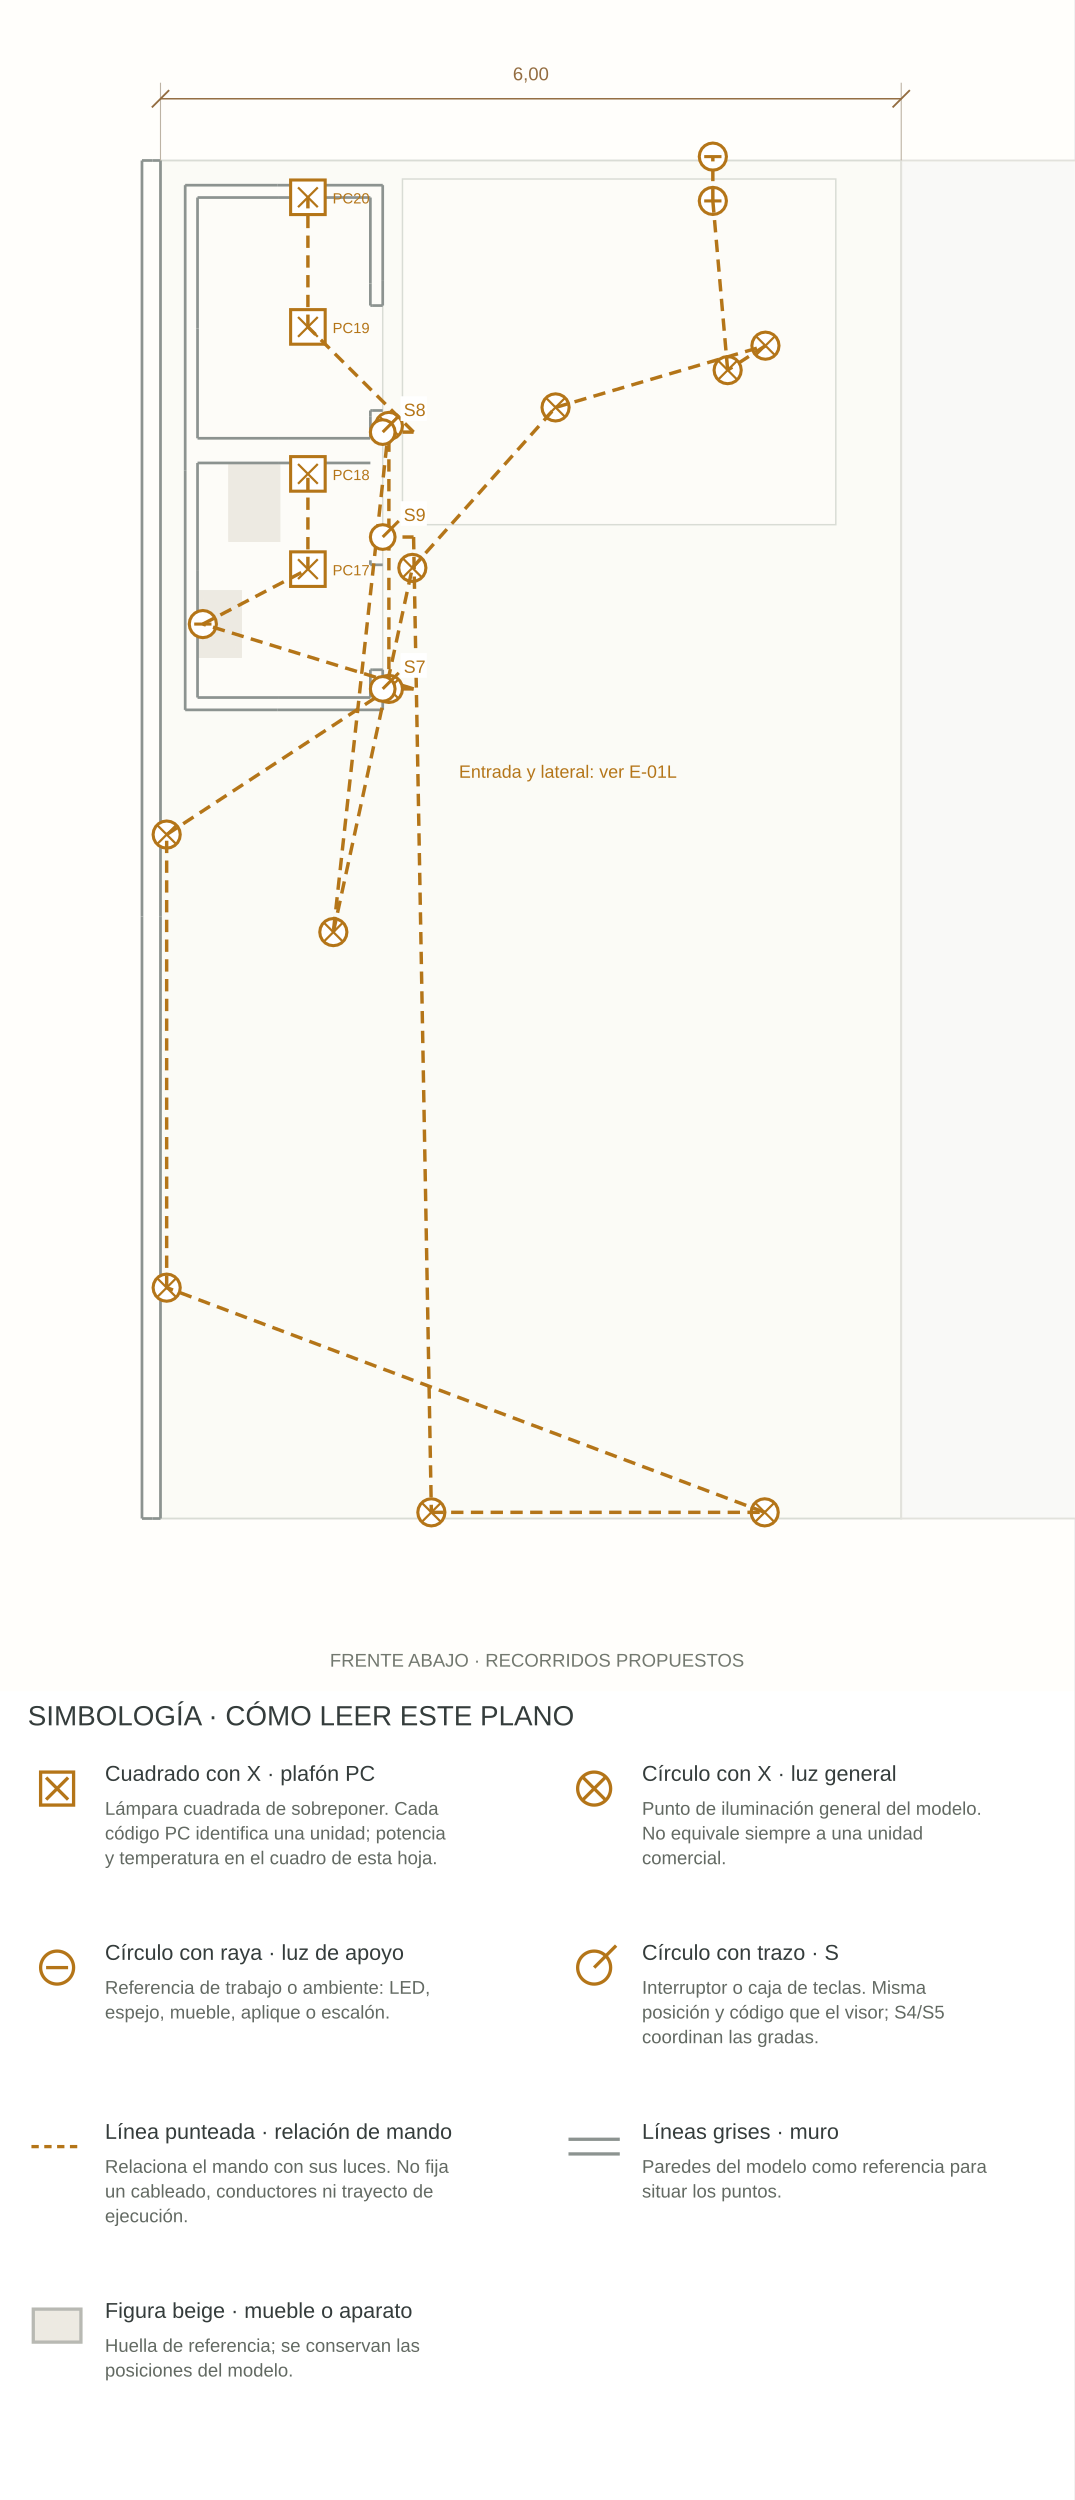
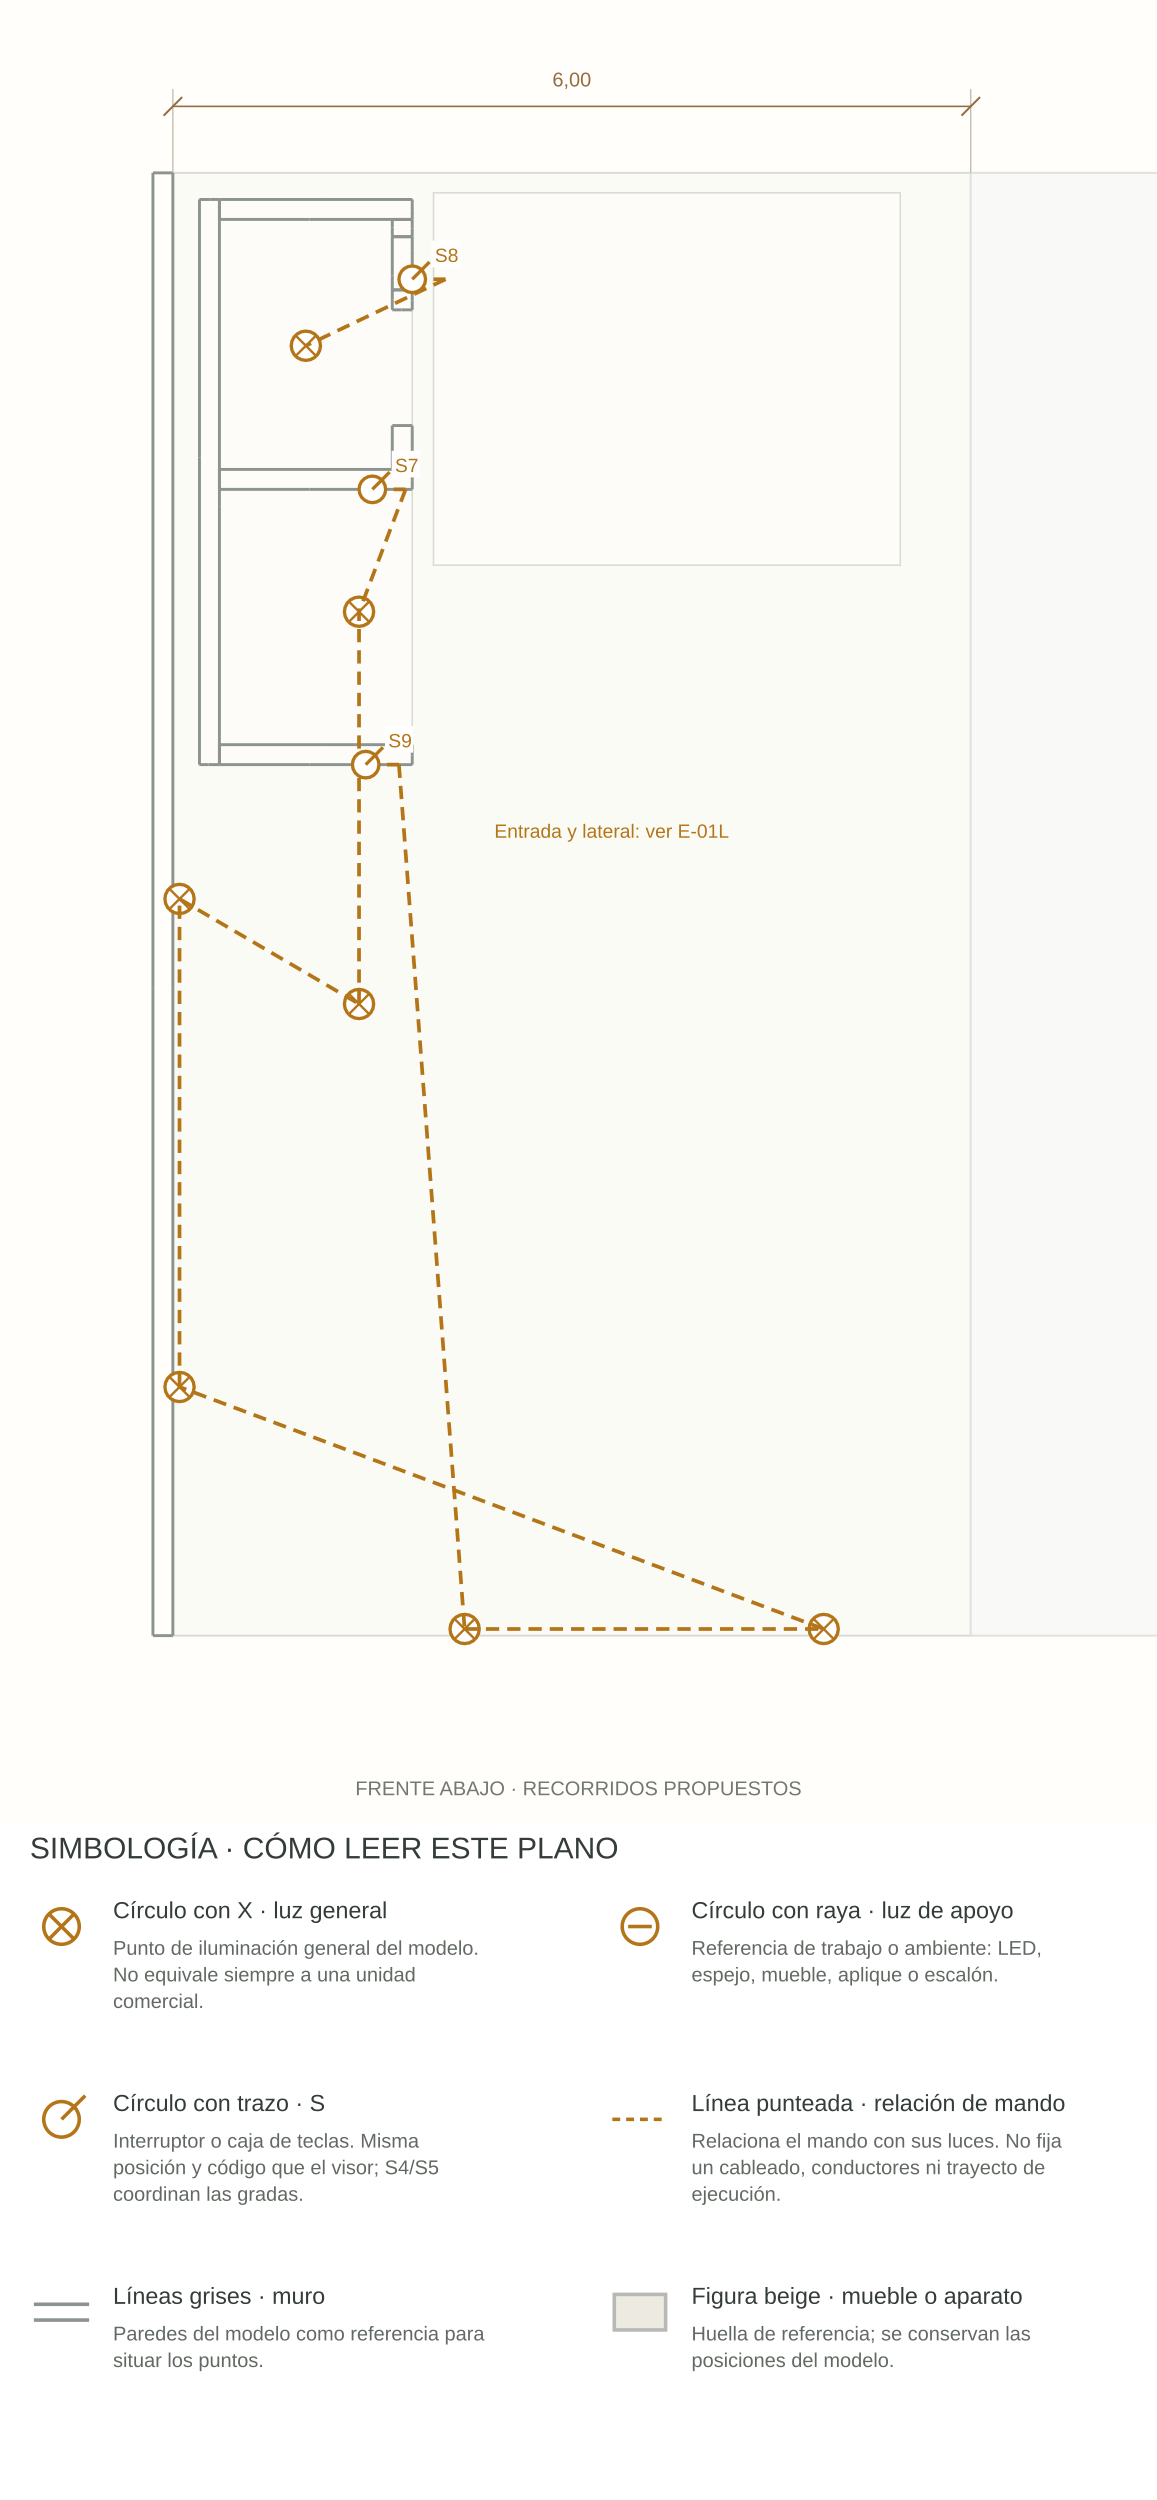
- <svg xmlns="http://www.w3.org/2000/svg" viewBox="0 0 696 1620" role="img" aria-label="Iluminación y mandos · Patio">
+ <svg xmlns="http://www.w3.org/2000/svg" viewBox="0 0 696 1504" role="img" aria-label="Iluminación y mandos · Patio">
  <rect width="100%" height="100%" fill="#fffefb" />
  <polygon points="104.0,984.0 584.0,984.0 584.0,104.0 104.0,104.0" fill="#fbfbf6" stroke="#d9dcd5" stroke-width="1.2" />
  <polygon points="584.0,984.0 824.0,984.0 824.0,104.0 584.0,104.0" fill="#f9f9f7" stroke="#e2e2dc" stroke-width="1.2" />
  <polygon points="120.0,460.0 248.0,460.0 248.0,120.0 120.0,120.0" fill="#fdfcf8" stroke="#d9dcd5" stroke-width="0.96" />
  <polygon points="260.8,340.0 541.6,340.0 541.6,116.0 260.8,116.0" fill="#fdfcf8" stroke="#d9dcd5" stroke-width="0.96" />
-   <polygon points="153.6,305.6 176.0,305.6 153.6,324.8" fill="#edeae2" stroke="none" stroke-width="0.64" data-plan-furniture="true" />
-   <polygon points="153.6,324.8 176.0,305.6 176.0,324.8" fill="#edeae2" stroke="none" stroke-width="0.64" data-plan-furniture="true" />
-   <polygon points="176.0,305.6 153.6,305.6 153.6,324.8" fill="#edeae2" stroke="none" stroke-width="0.64" data-plan-furniture="true" />
-   <polygon points="176.0,305.6 153.6,324.8 176.0,324.8" fill="#edeae2" stroke="none" stroke-width="0.64" data-plan-furniture="true" />
-   <polygon points="176.0,345.6 153.6,345.6 148.0,351.2" fill="#edeae2" stroke="none" stroke-width="0.64" data-plan-furniture="true" />
-   <polygon points="181.6,351.2 176.0,345.6 148.0,351.2" fill="#edeae2" stroke="none" stroke-width="0.64" data-plan-furniture="true" />
-   <polygon points="153.6,317.6 148.0,351.2 153.6,345.6" fill="#edeae2" stroke="none" stroke-width="0.64" data-plan-furniture="true" />
-   <polygon points="148.0,300.8 148.0,351.2 153.6,317.6" fill="#edeae2" stroke="none" stroke-width="0.64" data-plan-furniture="true" />
-   <polygon points="176.0,317.6 176.0,345.6 181.6,351.2" fill="#edeae2" stroke="none" stroke-width="0.64" data-plan-furniture="true" />
-   <polygon points="176.0,317.6 148.0,300.8 153.6,317.6" fill="#edeae2" stroke="none" stroke-width="0.64" data-plan-furniture="true" />
-   <polygon points="181.6,300.8 176.0,317.6 181.6,351.2" fill="#edeae2" stroke="none" stroke-width="0.64" data-plan-furniture="true" />
-   <polygon points="181.6,300.8 148.0,300.8 176.0,317.6" fill="#edeae2" stroke="none" stroke-width="0.64" data-plan-furniture="true" />
-   <polygon points="148.0,300.8 181.6,300.8 148.0,351.2" fill="#edeae2" stroke="none" stroke-width="0.64" data-plan-furniture="true" />
-   <polygon points="148.0,351.2 181.6,300.8 181.6,351.2" fill="#edeae2" stroke="none" stroke-width="0.64" data-plan-furniture="true" />
-   <polygon points="153.6,317.6 153.6,345.6 176.0,345.6" fill="#edeae2" stroke="none" stroke-width="0.64" data-plan-furniture="true" />
-   <polygon points="176.0,317.6 153.6,317.6 176.0,345.6" fill="#edeae2" stroke="none" stroke-width="0.64" data-plan-furniture="true" />
-   <polygon points="149.6,302.4 180.0,312.0 149.6,312.0" fill="#edeae2" stroke="none" stroke-width="0.64" data-plan-furniture="true" />
-   <polygon points="149.6,302.4 180.0,302.4 180.0,312.0" fill="#edeae2" stroke="none" stroke-width="0.64" data-plan-furniture="true" />
-   <polygon points="180.0,312.0 149.6,302.4 149.6,312.0" fill="#edeae2" stroke="none" stroke-width="0.64" data-plan-furniture="true" />
-   <polygon points="180.0,302.4 149.6,302.4 180.0,312.0" fill="#edeae2" stroke="none" stroke-width="0.64" data-plan-furniture="true" />
-   <polygon points="152.8,422.4 132.0,422.4 128.0,426.4" fill="#edeae2" stroke="none" stroke-width="0.64" data-plan-furniture="true" />
-   <polygon points="156.8,426.4 152.8,422.4 128.0,426.4" fill="#edeae2" stroke="none" stroke-width="0.64" data-plan-furniture="true" />
-   <polygon points="132.0,386.4 128.0,426.4 132.0,422.4" fill="#edeae2" stroke="none" stroke-width="0.64" data-plan-furniture="true" />
-   <polygon points="128.0,382.4 128.0,426.4 132.0,386.4" fill="#edeae2" stroke="none" stroke-width="0.64" data-plan-furniture="true" />
-   <polygon points="152.8,386.4 152.8,422.4 156.8,426.4" fill="#edeae2" stroke="none" stroke-width="0.64" data-plan-furniture="true" />
-   <polygon points="152.8,386.4 128.0,382.4 132.0,386.4" fill="#edeae2" stroke="none" stroke-width="0.64" data-plan-furniture="true" />
-   <polygon points="156.8,382.4 152.8,386.4 156.8,426.4" fill="#edeae2" stroke="none" stroke-width="0.64" data-plan-furniture="true" />
-   <polygon points="156.8,382.4 128.0,382.4 152.8,386.4" fill="#edeae2" stroke="none" stroke-width="0.64" data-plan-furniture="true" />
-   <polygon points="128.0,426.4 128.0,382.4 156.8,426.4" fill="#edeae2" stroke="none" stroke-width="0.64" data-plan-furniture="true" />
-   <polygon points="128.0,382.4 156.8,382.4 156.8,426.4" fill="#edeae2" stroke="none" stroke-width="0.64" data-plan-furniture="true" />
-   <polygon points="152.8,386.4 132.0,386.4 132.0,422.4" fill="#edeae2" stroke="none" stroke-width="0.64" data-plan-furniture="true" />
-   <polygon points="152.8,386.4 132.0,422.4 152.8,422.4" fill="#edeae2" stroke="none" stroke-width="0.64" data-plan-furniture="true" />
-   <polyline points="248.0,198.0 248.0,182.02" fill="none" stroke="#8c9390" stroke-width="1.76" />
-   <polyline points="248.0,182.02 248.0,120.0" fill="none" stroke="#8c9390" stroke-width="1.76" />
-   <polyline points="248.0,439.327 248.0,434.0" fill="none" stroke="#8c9390" stroke-width="1.76" />
-   <polyline points="248.0,460.0 248.0,439.327" fill="none" stroke="#8c9390" stroke-width="1.76" />
-   <polyline points="179.697,460.0 120.0,460.0" fill="none" stroke="#8c9390" stroke-width="1.76" />
-   <polyline points="248.0,460.0 179.697,460.0" fill="none" stroke="#8c9390" stroke-width="1.76" />
-   <polyline points="248.0,120.0 179.697,120.0" fill="none" stroke="#8c9390" stroke-width="1.76" />
-   <polyline points="179.697,120.0 120.0,120.0" fill="none" stroke="#8c9390" stroke-width="1.76" />
-   <polyline points="120.0,460.0 120.0,304.979" fill="none" stroke="#8c9390" stroke-width="1.76" />
-   <polyline points="120.0,304.979 120.0,120.0" fill="none" stroke="#8c9390" stroke-width="1.76" />
-   <polyline points="240.0,284.0 180.16,284.0" fill="none" stroke="#8c9390" stroke-width="1.76" />
-   <polyline points="180.16,284.0 128.0,284.0" fill="none" stroke="#8c9390" stroke-width="1.76" />
-   <polyline points="240.0,183.659 240.0,128.0" fill="none" stroke="#8c9390" stroke-width="1.76" />
-   <polyline points="240.0,198.0 240.0,183.659" fill="none" stroke="#8c9390" stroke-width="1.76" />
-   <polyline points="240.0,269.688 240.0,266.0" fill="none" stroke="#8c9390" stroke-width="1.76" />
-   <polyline points="240.0,284.0 240.0,269.688" fill="none" stroke="#8c9390" stroke-width="1.76" />
-   <polyline points="180.16,128.0 128.0,128.0" fill="none" stroke="#8c9390" stroke-width="1.76" />
-   <polyline points="240.0,128.0 180.16,128.0" fill="none" stroke="#8c9390" stroke-width="1.76" />
-   <polyline points="128.0,212.773 128.0,128.0" fill="none" stroke="#8c9390" stroke-width="1.76" />
-   <polyline points="128.0,284.0 128.0,212.773" fill="none" stroke="#8c9390" stroke-width="1.76" />
-   <polyline points="240.0,452.0 180.16,452.0" fill="none" stroke="#8c9390" stroke-width="1.76" />
-   <polyline points="180.16,452.0 128.0,452.0" fill="none" stroke="#8c9390" stroke-width="1.76" />
-   <polyline points="240.0,437.688 240.0,434.0" fill="none" stroke="#8c9390" stroke-width="1.76" />
-   <polyline points="240.0,452.0 240.0,437.688" fill="none" stroke="#8c9390" stroke-width="1.76" />
-   <polyline points="240.0,366.0 240.0,363.076" fill="none" stroke="#8c9390" stroke-width="1.76" />
-   <polyline points="128.0,452.0 128.0,369.401" fill="none" stroke="#8c9390" stroke-width="1.76" />
-   <polyline points="128.0,369.401 128.0,300.0" fill="none" stroke="#8c9390" stroke-width="1.76" />
-   <polyline points="180.16,300.0 128.0,300.0" fill="none" stroke="#8c9390" stroke-width="1.76" />
-   <polyline points="240.0,300.0 180.16,300.0" fill="none" stroke="#8c9390" stroke-width="1.76" />
-   <polyline points="241.639,198.0 240.0,198.0" fill="none" stroke="#8c9390" stroke-width="1.76" />
-   <polyline points="248.0,198.0 241.639,198.0" fill="none" stroke="#8c9390" stroke-width="1.76" />
-   <polyline points="241.639,266.0 240.0,266.0" fill="none" stroke="#8c9390" stroke-width="1.76" />
-   <polyline points="248.0,266.0 241.639,266.0" fill="none" stroke="#8c9390" stroke-width="1.76" />
-   <polyline points="241.639,434.0 240.0,434.0" fill="none" stroke="#8c9390" stroke-width="1.76" />
-   <polyline points="248.0,434.0 241.639,434.0" fill="none" stroke="#8c9390" stroke-width="1.76" />
-   <polyline points="241.639,366.0 240.0,366.0" fill="none" stroke="#8c9390" stroke-width="1.76" />
-   <polyline points="248.0,366.0 241.639,366.0" fill="none" stroke="#8c9390" stroke-width="1.76" />
+   <polyline points="132.0,460.0 125.489,460.0" fill="none" stroke="#8c9390" stroke-width="1.76" />
+   <polyline points="125.489,460.0 120.0,460.0" fill="none" stroke="#8c9390" stroke-width="1.76" />
+   <polyline points="132.0,120.0 132.0,304.491" fill="none" stroke="#8c9390" stroke-width="1.76" />
+   <polyline points="132.0,304.491 132.0,460.0" fill="none" stroke="#8c9390" stroke-width="1.76" />
+   <polyline points="120.0,120.0 126.523,120.0" fill="none" stroke="#8c9390" stroke-width="1.76" />
+   <polyline points="126.523,120.0 132.0,120.0" fill="none" stroke="#8c9390" stroke-width="1.76" />
+   <polyline points="120.0,460.0 120.0,275.187" fill="none" stroke="#8c9390" stroke-width="1.76" />
+   <polyline points="120.0,275.187 120.0,120.0" fill="none" stroke="#8c9390" stroke-width="1.76" />
+   <polyline points="248.0,460.0 186.144,460.0" fill="none" stroke="#8c9390" stroke-width="1.76" />
+   <polyline points="186.144,460.0 132.0,460.0" fill="none" stroke="#8c9390" stroke-width="1.76" />
+   <polyline points="248.0,448.0 248.0,454.399" fill="none" stroke="#8c9390" stroke-width="1.76" />
+   <polyline points="248.0,454.399 248.0,460.0" fill="none" stroke="#8c9390" stroke-width="1.76" />
+   <polyline points="132.0,448.0 194.944,448.0" fill="none" stroke="#8c9390" stroke-width="1.76" />
+   <polyline points="194.944,448.0 248.0,448.0" fill="none" stroke="#8c9390" stroke-width="1.76" />
+   <polyline points="132.0,460.0 132.0,453.489" fill="none" stroke="#8c9390" stroke-width="1.76" />
+   <polyline points="132.0,453.489 132.0,448.0" fill="none" stroke="#8c9390" stroke-width="1.76" />
+   <polyline points="248.0,294.4 186.144,294.4" fill="none" stroke="#8c9390" stroke-width="1.76" />
+   <polyline points="186.144,294.4 132.0,294.4" fill="none" stroke="#8c9390" stroke-width="1.76" />
+   <polyline points="248.0,282.4 248.0,288.799" fill="none" stroke="#8c9390" stroke-width="1.76" />
+   <polyline points="248.0,288.799 248.0,294.4" fill="none" stroke="#8c9390" stroke-width="1.76" />
+   <polyline points="132.0,282.4 194.944,282.4" fill="none" stroke="#8c9390" stroke-width="1.76" />
+   <polyline points="194.944,282.4 248.0,282.4" fill="none" stroke="#8c9390" stroke-width="1.76" />
+   <polyline points="132.0,294.4 132.0,287.889" fill="none" stroke="#8c9390" stroke-width="1.76" />
+   <polyline points="132.0,287.889 132.0,282.4" fill="none" stroke="#8c9390" stroke-width="1.76" />
+   <polyline points="248.0,132.0 186.144,132.0" fill="none" stroke="#8c9390" stroke-width="1.76" />
+   <polyline points="186.144,132.0 132.0,132.0" fill="none" stroke="#8c9390" stroke-width="1.76" />
+   <polyline points="248.0,120.0 248.0,126.399" fill="none" stroke="#8c9390" stroke-width="1.76" />
+   <polyline points="248.0,126.399 248.0,132.0" fill="none" stroke="#8c9390" stroke-width="1.76" />
+   <polyline points="132.0,120.0 194.944,120.0" fill="none" stroke="#8c9390" stroke-width="1.76" />
+   <polyline points="194.944,120.0 248.0,120.0" fill="none" stroke="#8c9390" stroke-width="1.76" />
+   <polyline points="132.0,132.0 132.0,125.489" fill="none" stroke="#8c9390" stroke-width="1.76" />
+   <polyline points="132.0,125.489 132.0,120.0" fill="none" stroke="#8c9390" stroke-width="1.76" />
+   <polyline points="248.0,282.4 241.601,282.4" fill="none" stroke="#8c9390" stroke-width="1.76" />
+   <polyline points="241.601,282.4 236.0,282.4" fill="none" stroke="#8c9390" stroke-width="1.76" />
+   <polyline points="248.0,256.0 248.0,270.078" fill="none" stroke="#8c9390" stroke-width="1.76" />
+   <polyline points="248.0,270.078 248.0,282.4" fill="none" stroke="#8c9390" stroke-width="1.76" />
+   <polyline points="236.0,256.0 242.411,256.0" fill="none" stroke="#8c9390" stroke-width="1.76" />
+   <polyline points="242.411,256.0 248.0,256.0" fill="none" stroke="#8c9390" stroke-width="1.76" />
+   <polyline points="236.0,282.4 236.0,268.296" fill="none" stroke="#8c9390" stroke-width="1.76" />
+   <polyline points="236.0,268.296 236.0,256.0" fill="none" stroke="#8c9390" stroke-width="1.76" />
+   <polyline points="248.0,186.4 241.601,186.4" fill="none" stroke="#8c9390" stroke-width="1.76" />
+   <polyline points="241.601,186.4 236.0,186.4" fill="none" stroke="#8c9390" stroke-width="1.76" />
+   <polyline points="248.0,174.4 248.0,180.799" fill="none" stroke="#8c9390" stroke-width="1.76" />
+   <polyline points="248.0,180.799 248.0,186.4" fill="none" stroke="#8c9390" stroke-width="1.76" />
+   <polyline points="236.0,174.4 242.411,174.4" fill="none" stroke="#8c9390" stroke-width="1.76" />
+   <polyline points="242.411,174.4 248.0,174.4" fill="none" stroke="#8c9390" stroke-width="1.76" />
+   <polyline points="236.0,186.4 236.0,179.989" fill="none" stroke="#8c9390" stroke-width="1.76" />
+   <polyline points="236.0,179.989 236.0,174.4" fill="none" stroke="#8c9390" stroke-width="1.76" />
+   <polyline points="248.0,142.4 241.601,142.4" fill="none" stroke="#8c9390" stroke-width="1.76" />
+   <polyline points="241.601,142.4 236.0,142.4" fill="none" stroke="#8c9390" stroke-width="1.76" />
+   <polyline points="248.0,132.0 248.0,137.546" fill="none" stroke="#8c9390" stroke-width="1.76" />
+   <polyline points="248.0,137.546 248.0,142.4" fill="none" stroke="#8c9390" stroke-width="1.76" />
+   <polyline points="236.0,132.0 242.411,132.0" fill="none" stroke="#8c9390" stroke-width="1.76" />
+   <polyline points="242.411,132.0 248.0,132.0" fill="none" stroke="#8c9390" stroke-width="1.76" />
+   <polyline points="236.0,142.4 236.0,136.844" fill="none" stroke="#8c9390" stroke-width="1.76" />
+   <polyline points="236.0,136.844 236.0,132.0" fill="none" stroke="#8c9390" stroke-width="1.76" />
+   <polyline points="248.0,174.4 244.8,174.4" fill="none" stroke="#8c9390" stroke-width="1.76" />
+   <polyline points="244.8,174.4 236.0,174.4" fill="none" stroke="#8c9390" stroke-width="1.76" />
+   <polyline points="248.0,142.4 248.0,150.933" fill="none" stroke="#8c9390" stroke-width="1.76" />
+   <polyline points="248.0,150.933 248.0,174.4" fill="none" stroke="#8c9390" stroke-width="1.76" />
+   <polyline points="236.0,142.4 239.2,142.4" fill="none" stroke="#8c9390" stroke-width="1.76" />
+   <polyline points="239.2,142.4 248.0,142.4" fill="none" stroke="#8c9390" stroke-width="1.76" />
+   <polyline points="236.0,174.4 236.0,165.867" fill="none" stroke="#8c9390" stroke-width="1.76" />
+   <polyline points="236.0,165.867 236.0,142.4" fill="none" stroke="#8c9390" stroke-width="1.76" />
  <polyline points="92.0,984.0 92.0,593.867" fill="none" stroke="#8c9390" stroke-width="1.76" />
  <polyline points="92.0,593.867 92.0,104.0" fill="none" stroke="#8c9390" stroke-width="1.76" />
  <polyline points="104.0,984.0 104.0,593.867" fill="none" stroke="#8c9390" stroke-width="1.76" />
  <polyline points="104.0,593.867 104.0,104.0" fill="none" stroke="#8c9390" stroke-width="1.76" />
  <polyline points="104.0,984.0 98.68,984.0" fill="none" stroke="#8c9390" stroke-width="1.76" />
  <polyline points="98.68,984.0 92.0,984.0" fill="none" stroke="#8c9390" stroke-width="1.76" />
  <polyline points="104.0,104.0 98.68,104.0" fill="none" stroke="#8c9390" stroke-width="1.76" />
  <polyline points="98.68,104.0 92.0,104.0" fill="none" stroke="#8c9390" stroke-width="1.76" />
  <polyline points="104.0,104.0 104.0,53.6" fill="none" stroke="#bdb3a4" stroke-width="0.72" data-plan-dimensions="true" />
  <polyline points="584.0,104.0 584.0,53.6" fill="none" stroke="#bdb3a4" stroke-width="0.72" data-plan-dimensions="true" />
  <polyline points="104.0,64.0 584.0,64.0" fill="none" stroke="#936c40" stroke-width="0.96" data-plan-dimensions="true" />
  <polyline points="98.4,69.6 109.6,58.4" fill="none" stroke="#936c40" stroke-width="1.2" data-plan-dimensions="true" />
  <polyline points="578.4,69.6 589.6,58.4" fill="none" stroke="#936c40" stroke-width="1.2" data-plan-dimensions="true" />
  <text x="344.0" y="52.0" font-family="Arial,sans-serif" font-size="12.0" fill="#936c40" text-anchor="middle" data-plan-dimensions="true">6,00</text>
  <text x="348.0" y="1080.0" font-family="Arial,sans-serif" font-size="12.0" fill="#72786f" text-anchor="middle">FRENTE ABAJO · RECORRIDOS PROPUESTOS</text>
-   <polygon points="140.24,404.4 139.809,401.681 138.559,399.227 136.613,397.281 134.159,396.031 131.44,395.6 128.721,396.031 126.267,397.281 124.321,399.227 123.071,401.681 122.64,404.4 123.071,407.119 124.321,409.573 126.267,411.519 128.721,412.769 131.44,413.2 134.159,412.769 136.613,411.519 138.559,409.573 139.809,407.119" fill="#ffffff" stroke="#b47518" stroke-width="2.0" />
-   <polyline points="125.84,404.4 137.04,404.4" fill="none" stroke="#b47518" stroke-width="2.0" />
  <polygon points="288.32,980.0 287.889,977.281 286.639,974.827 284.693,972.881 282.239,971.631 279.52,971.2 276.801,971.631 274.347,972.881 272.401,974.827 271.151,977.281 270.72,980.0 271.151,982.719 272.401,985.173 274.347,987.119 276.801,988.369 279.52,988.8 282.239,988.369 284.693,987.119 286.639,985.173 287.889,982.719" fill="#ffffff" stroke="#b47518" stroke-width="2.0" />
  <polyline points="273.12,986.4 285.92,973.6" fill="none" stroke="#b47518" stroke-width="1.44" />
  <polyline points="273.12,973.6 285.92,986.4" fill="none" stroke="#b47518" stroke-width="1.44" />
  <polygon points="504.32,980.0 503.889,977.281 502.639,974.827 500.693,972.881 498.239,971.631 495.52,971.2 492.801,971.631 490.347,972.881 488.401,974.827 487.151,977.281 486.72,980.0 487.151,982.719 488.401,985.173 490.347,987.119 492.801,988.369 495.52,988.8 498.239,988.369 500.693,987.119 502.639,985.173 503.889,982.719" fill="#ffffff" stroke="#b47518" stroke-width="2.0" />
  <polyline points="489.12,986.4 501.92,973.6" fill="none" stroke="#b47518" stroke-width="1.44" />
  <polyline points="489.12,973.6 501.92,986.4" fill="none" stroke="#b47518" stroke-width="1.44" />
  <polygon points="116.8,834.4 116.369,831.681 115.119,829.227 113.173,827.281 110.719,826.031 108.0,825.6 105.281,826.031 102.827,827.281 100.881,829.227 99.631,831.681 99.2,834.4 99.631,837.119 100.881,839.573 102.827,841.519 105.281,842.769 108.0,843.2 110.719,842.769 113.173,841.519 115.119,839.573 116.369,837.119" fill="#ffffff" stroke="#b47518" stroke-width="2.0" />
  <polyline points="101.6,840.8 114.4,828.0" fill="none" stroke="#b47518" stroke-width="1.44" />
  <polyline points="101.6,828.0 114.4,840.8" fill="none" stroke="#b47518" stroke-width="1.44" />
  <polygon points="116.8,540.8 116.369,538.081 115.119,535.627 113.173,533.681 110.719,532.431 108.0,532.0 105.281,532.431 102.827,533.681 100.881,535.627 99.631,538.081 99.2,540.8 99.631,543.519 100.881,545.973 102.827,547.919 105.281,549.169 108.0,549.6 110.719,549.169 113.173,547.919 115.119,545.973 116.369,543.519" fill="#ffffff" stroke="#b47518" stroke-width="2.0" />
  <polyline points="101.6,547.2 114.4,534.4" fill="none" stroke="#b47518" stroke-width="1.44" />
  <polyline points="101.6,534.4 114.4,547.2" fill="none" stroke="#b47518" stroke-width="1.44" />
-   <polygon points="260.8,446.4 260.369,443.681 259.119,441.227 257.173,439.281 254.719,438.031 252.0,437.6 249.281,438.031 246.827,439.281 244.881,441.227 243.631,443.681 243.2,446.4 243.631,449.119 244.881,451.573 246.827,453.519 249.281,454.769 252.0,455.2 254.719,454.769 257.173,453.519 259.119,451.573 260.369,449.119" fill="#ffffff" stroke="#b47518" stroke-width="2.0" />
-   <polyline points="245.6,452.8 258.4,440.0" fill="none" stroke="#b47518" stroke-width="1.44" />
-   <polyline points="245.6,440.0 258.4,452.8" fill="none" stroke="#b47518" stroke-width="1.44" />
-   <polygon points="260.8,276.0 260.369,273.281 259.119,270.827 257.173,268.881 254.719,267.631 252.0,267.2 249.281,267.631 246.827,268.881 244.881,270.827 243.631,273.281 243.2,276.0 243.631,278.719 244.881,281.173 246.827,283.119 249.281,284.369 252.0,284.8 254.719,284.369 257.173,283.119 259.119,281.173 260.369,278.719" fill="#ffffff" stroke="#b47518" stroke-width="2.0" />
-   <polyline points="245.6,282.4 258.4,269.6" fill="none" stroke="#b47518" stroke-width="1.44" />
-   <polyline points="245.6,269.6 258.4,282.4" fill="none" stroke="#b47518" stroke-width="1.44" />
  <polygon points="224.8,604.0 224.369,601.281 223.119,598.827 221.173,596.881 218.719,595.631 216.0,595.2 213.281,595.631 210.827,596.881 208.881,598.827 207.631,601.281 207.2,604.0 207.631,606.719 208.881,609.173 210.827,611.119 213.281,612.369 216.0,612.8 218.719,612.369 221.173,611.119 223.119,609.173 224.369,606.719" fill="#ffffff" stroke="#b47518" stroke-width="2.0" />
  <polyline points="209.6,610.4 222.4,597.6" fill="none" stroke="#b47518" stroke-width="1.44" />
  <polyline points="209.6,597.6 222.4,610.4" fill="none" stroke="#b47518" stroke-width="1.44" />
-   <polygon points="276.0,368.0 275.569,365.281 274.319,362.827 272.373,360.881 269.919,359.631 267.2,359.2 264.481,359.631 262.027,360.881 260.081,362.827 258.831,365.281 258.4,368.0 258.831,370.719 260.081,373.173 262.027,375.119 264.481,376.369 267.2,376.8 269.919,376.369 272.373,375.119 274.319,373.173 275.569,370.719" fill="#ffffff" stroke="#b47518" stroke-width="2.0" />
-   <polyline points="260.8,374.4 273.6,361.6" fill="none" stroke="#b47518" stroke-width="1.44" />
-   <polyline points="260.8,361.6 273.6,374.4" fill="none" stroke="#b47518" stroke-width="1.44" />
-   <polygon points="368.8,264.0 368.369,261.281 367.119,258.827 365.173,256.881 362.719,255.631 360.0,255.2 357.281,255.631 354.827,256.881 352.881,258.827 351.631,261.281 351.2,264.0 351.631,266.719 352.881,269.173 354.827,271.119 357.281,272.369 360.0,272.8 362.719,272.369 365.173,271.119 367.119,269.173 368.369,266.719" fill="#ffffff" stroke="#b47518" stroke-width="2.0" />
-   <polyline points="353.6,270.4 366.4,257.6" fill="none" stroke="#b47518" stroke-width="1.44" />
-   <polyline points="353.6,257.6 366.4,270.4" fill="none" stroke="#b47518" stroke-width="1.44" />
-   <polygon points="504.8,224.0 504.369,221.281 503.119,218.827 501.173,216.881 498.719,215.631 496.0,215.2 493.281,215.631 490.827,216.881 488.881,218.827 487.631,221.281 487.2,224.0 487.631,226.719 488.881,229.173 490.827,231.119 493.281,232.369 496.0,232.8 498.719,232.369 501.173,231.119 503.119,229.173 504.369,226.719" fill="#ffffff" stroke="#b47518" stroke-width="2.0" />
-   <polyline points="489.6,230.4 502.4,217.6" fill="none" stroke="#b47518" stroke-width="1.44" />
-   <polyline points="489.6,217.6 502.4,230.4" fill="none" stroke="#b47518" stroke-width="1.44" />
-   <polygon points="480.32,239.84 479.889,237.121 478.639,234.667 476.693,232.721 474.239,231.471 471.52,231.04 468.801,231.471 466.347,232.721 464.401,234.667 463.151,237.121 462.72,239.84 463.151,242.559 464.401,245.013 466.347,246.959 468.801,248.209 471.52,248.64 474.239,248.209 476.693,246.959 478.639,245.013 479.889,242.559" fill="#ffffff" stroke="#b47518" stroke-width="2.0" />
-   <polyline points="465.12,246.24 477.92,233.44" fill="none" stroke="#b47518" stroke-width="1.44" />
-   <polyline points="465.12,233.44 477.92,246.24" fill="none" stroke="#b47518" stroke-width="1.44" />
-   <polygon points="470.72,130.192 470.289,127.473 469.039,125.019 467.093,123.073 464.639,121.823 461.92,121.392 459.201,121.823 456.747,123.073 454.801,125.019 453.551,127.473 453.12,130.192 453.551,132.911 454.801,135.365 456.747,137.311 459.201,138.561 461.92,138.992 464.639,138.561 467.093,137.311 469.039,135.365 470.289,132.911" fill="#ffffff" stroke="#b47518" stroke-width="2.0" />
-   <polyline points="456.32,130.192 467.52,130.192" fill="none" stroke="#b47518" stroke-width="2.0" />
-   <polygon points="470.72,101.488 470.289,98.769 469.039,96.315 467.093,94.369 464.639,93.119 461.92,92.688 459.201,93.119 456.747,94.369 454.801,96.315 453.551,98.769 453.12,101.488 453.551,104.207 454.801,106.661 456.747,108.607 459.201,109.857 461.92,110.288 464.639,109.857 467.093,108.607 469.039,106.661 470.289,104.207" fill="#ffffff" stroke="#b47518" stroke-width="2.0" />
-   <polyline points="456.32,101.488 467.52,101.488" fill="none" stroke="#b47518" stroke-width="2.0" />
-   <polygon points="188.32,380.0 210.72,380.0 210.72,357.6 188.32,357.6" fill="#ffffff" stroke="#b47518" stroke-width="2.0" />
-   <polyline points="193.12,375.2 205.92,362.4" fill="none" stroke="#b47518" stroke-width="1.44" />
-   <polyline points="193.12,362.4 205.92,375.2" fill="none" stroke="#b47518" stroke-width="1.44" />
-   <text x="215.52" y="372.8" font-family="Arial,sans-serif" font-size="9.6" fill="#b47518" text-anchor="start">PC17</text>
-   <polygon points="188.32,318.285 210.72,318.285 210.72,295.885 188.32,295.885" fill="#ffffff" stroke="#b47518" stroke-width="2.0" />
-   <polyline points="193.12,313.485 205.92,300.685" fill="none" stroke="#b47518" stroke-width="1.44" />
-   <polyline points="193.12,300.685 205.92,313.485" fill="none" stroke="#b47518" stroke-width="1.44" />
-   <text x="215.52" y="311.085" font-family="Arial,sans-serif" font-size="9.6" fill="#b47518" text-anchor="start">PC18</text>
-   <polygon points="188.32,223.04 210.72,223.04 210.72,200.64 188.32,200.64" fill="#ffffff" stroke="#b47518" stroke-width="2.0" />
-   <polyline points="193.12,218.24 205.92,205.44" fill="none" stroke="#b47518" stroke-width="1.44" />
-   <polyline points="193.12,205.44 205.92,218.24" fill="none" stroke="#b47518" stroke-width="1.44" />
-   <text x="215.52" y="215.84" font-family="Arial,sans-serif" font-size="9.6" fill="#b47518" text-anchor="start">PC19</text>
-   <polygon points="188.32,139.04 210.72,139.04 210.72,116.64 188.32,116.64" fill="#ffffff" stroke="#b47518" stroke-width="2.0" />
-   <polyline points="193.12,134.24 205.92,121.44" fill="none" stroke="#b47518" stroke-width="1.44" />
-   <polyline points="193.12,121.44 205.92,134.24" fill="none" stroke="#b47518" stroke-width="1.44" />
-   <text x="215.52" y="131.84" font-family="Arial,sans-serif" font-size="9.6" fill="#b47518" text-anchor="start">PC20</text>
-   <polyline points="248.0,446.4 268.0,446.4" fill="none" stroke="#b47518" stroke-width="2.24" stroke-dasharray="8.0 4.8" />
-   <polyline points="268.0,446.4 131.44,404.4" fill="none" stroke="#b47518" stroke-width="2.24" stroke-dasharray="8.0 4.8" />
-   <polyline points="131.44,404.4 199.52,368.8" fill="none" stroke="#b47518" stroke-width="2.24" stroke-dasharray="8.0 4.8" />
-   <polyline points="199.52,368.8 199.52,307.085" fill="none" stroke="#b47518" stroke-width="2.24" stroke-dasharray="8.0 4.8" />
-   <polyline points="248.0,280.0 268.0,280.0" fill="none" stroke="#b47518" stroke-width="2.24" stroke-dasharray="8.0 4.8" />
-   <polyline points="268.0,280.0 199.52,211.84" fill="none" stroke="#b47518" stroke-width="2.24" stroke-dasharray="8.0 4.8" />
-   <polyline points="199.52,211.84 199.52,127.84" fill="none" stroke="#b47518" stroke-width="2.24" stroke-dasharray="8.0 4.8" />
-   <polyline points="248.0,348.0 268.0,348.0" fill="none" stroke="#b47518" stroke-width="2.24" stroke-dasharray="8.0 4.8" />
-   <polyline points="268.0,348.0 279.52,980.0" fill="none" stroke="#b47518" stroke-width="2.24" stroke-dasharray="8.0 4.8" />
+   <polygon points="224.8,368.0 224.369,365.281 223.119,362.827 221.173,360.881 218.719,359.631 216.0,359.2 213.281,359.631 210.827,360.881 208.881,362.827 207.631,365.281 207.2,368.0 207.631,370.719 208.881,373.173 210.827,375.119 213.281,376.369 216.0,376.8 218.719,376.369 221.173,375.119 223.119,373.173 224.369,370.719" fill="#ffffff" stroke="#b47518" stroke-width="2.0" />
+   <polyline points="209.6,374.4 222.4,361.6" fill="none" stroke="#b47518" stroke-width="1.44" />
+   <polyline points="209.6,361.6 222.4,374.4" fill="none" stroke="#b47518" stroke-width="1.44" />
+   <polygon points="192.8,208.0 192.369,205.281 191.119,202.827 189.173,200.881 186.719,199.631 184.0,199.2 181.281,199.631 178.827,200.881 176.881,202.827 175.631,205.281 175.2,208.0 175.631,210.719 176.881,213.173 178.827,215.119 181.281,216.369 184.0,216.8 186.719,216.369 189.173,215.119 191.119,213.173 192.369,210.719" fill="#ffffff" stroke="#b47518" stroke-width="2.0" />
+   <polyline points="177.6,214.4 190.4,201.6" fill="none" stroke="#b47518" stroke-width="1.44" />
+   <polyline points="177.6,201.6 190.4,214.4" fill="none" stroke="#b47518" stroke-width="1.44" />
+   <polyline points="224.0,294.4 244.0,294.4" fill="none" stroke="#b47518" stroke-width="2.24" stroke-dasharray="8.0 4.8" />
+   <polyline points="244.0,294.4 216.0,368.0" fill="none" stroke="#b47518" stroke-width="2.24" stroke-dasharray="8.0 4.8" />
+   <polyline points="248.0,168.0 268.0,168.0" fill="none" stroke="#b47518" stroke-width="2.24" stroke-dasharray="8.0 4.8" />
+   <polyline points="268.0,168.0 184.0,208.0" fill="none" stroke="#b47518" stroke-width="2.24" stroke-dasharray="8.0 4.8" />
+   <polyline points="220.0,460.0 240.0,460.0" fill="none" stroke="#b47518" stroke-width="2.24" stroke-dasharray="8.0 4.8" />
+   <polyline points="240.0,460.0 279.52,980.0" fill="none" stroke="#b47518" stroke-width="2.24" stroke-dasharray="8.0 4.8" />
  <polyline points="279.52,980.0 495.52,980.0" fill="none" stroke="#b47518" stroke-width="2.24" stroke-dasharray="8.0 4.8" />
  <polyline points="495.52,980.0 108.0,834.4" fill="none" stroke="#b47518" stroke-width="2.24" stroke-dasharray="8.0 4.8" />
  <polyline points="108.0,834.4 108.0,540.8" fill="none" stroke="#b47518" stroke-width="2.24" stroke-dasharray="8.0 4.8" />
-   <polyline points="108.0,540.8 252.0,446.4" fill="none" stroke="#b47518" stroke-width="2.24" stroke-dasharray="8.0 4.8" />
-   <polyline points="252.0,446.4 252.0,276.0" fill="none" stroke="#b47518" stroke-width="2.24" stroke-dasharray="8.0 4.8" />
-   <polyline points="252.0,276.0 216.0,604.0" fill="none" stroke="#b47518" stroke-width="2.24" stroke-dasharray="8.0 4.8" />
-   <polyline points="216.0,604.0 267.2,368.0" fill="none" stroke="#b47518" stroke-width="2.24" stroke-dasharray="8.0 4.8" />
-   <polyline points="267.2,368.0 360.0,264.0" fill="none" stroke="#b47518" stroke-width="2.24" stroke-dasharray="8.0 4.8" />
-   <polyline points="360.0,264.0 496.0,224.0" fill="none" stroke="#b47518" stroke-width="2.24" stroke-dasharray="8.0 4.8" />
-   <polyline points="496.0,224.0 471.52,239.84" fill="none" stroke="#b47518" stroke-width="2.24" stroke-dasharray="8.0 4.8" />
-   <polyline points="471.52,239.84 461.92,130.192" fill="none" stroke="#b47518" stroke-width="2.24" stroke-dasharray="8.0 4.8" />
-   <polyline points="461.92,130.192 461.92,101.488" fill="none" stroke="#b47518" stroke-width="2.24" stroke-dasharray="8.0 4.8" />
-   <polygon points="256.0,446.4 255.608,443.928 254.472,441.698 252.702,439.928 250.472,438.792 248.0,438.4 245.528,438.792 243.298,439.928 241.528,441.698 240.392,443.928 240.0,446.4 240.392,448.872 241.528,451.102 243.298,452.872 245.528,454.008 248.0,454.4 250.472,454.008 252.702,452.872 254.472,451.102 255.608,448.872" fill="#ffffff" stroke="#b47518" stroke-width="2.0" />
-   <polyline points="248.0,446.4 258.4,436.0" fill="none" stroke="#b47518" stroke-width="2.0" />
-   <polygon points="259.6,439.2 276.592,439.2 276.592,423.2 259.6,423.2" fill="#ffffff" stroke="none" stroke-width="0" />
-   <text x="261.6" y="436.0" font-family="Arial,sans-serif" font-size="11.6" fill="#b47518" text-anchor="start">S7</text>
-   <polygon points="256.0,280.0 255.608,277.528 254.472,275.298 252.702,273.528 250.472,272.392 248.0,272.0 245.528,272.392 243.298,273.528 241.528,275.298 240.392,277.528 240.0,280.0 240.392,282.472 241.528,284.702 243.298,286.472 245.528,287.608 248.0,288.0 250.472,287.608 252.702,286.472 254.472,284.702 255.608,282.472" fill="#ffffff" stroke="#b47518" stroke-width="2.0" />
-   <polyline points="248.0,280.0 258.4,269.6" fill="none" stroke="#b47518" stroke-width="2.0" />
-   <polygon points="259.6,272.8 276.592,272.8 276.592,256.8 259.6,256.8" fill="#ffffff" stroke="none" stroke-width="0" />
-   <text x="261.6" y="269.6" font-family="Arial,sans-serif" font-size="11.6" fill="#b47518" text-anchor="start">S8</text>
-   <polygon points="256.0,348.0 255.608,345.528 254.472,343.298 252.702,341.528 250.472,340.392 248.0,340.0 245.528,340.392 243.298,341.528 241.528,343.298 240.392,345.528 240.0,348.0 240.392,350.472 241.528,352.702 243.298,354.472 245.528,355.608 248.0,356.0 250.472,355.608 252.702,354.472 254.472,352.702 255.608,350.472" fill="#ffffff" stroke="#b47518" stroke-width="2.0" />
-   <polyline points="248.0,348.0 258.4,337.6" fill="none" stroke="#b47518" stroke-width="2.0" />
-   <polygon points="259.6,340.8 276.592,340.8 276.592,324.8 259.6,324.8" fill="#ffffff" stroke="none" stroke-width="0" />
-   <text x="261.6" y="337.6" font-family="Arial,sans-serif" font-size="11.6" fill="#b47518" text-anchor="start">S9</text>
+   <polyline points="108.0,540.8 216.0,604.0" fill="none" stroke="#b47518" stroke-width="2.24" stroke-dasharray="8.0 4.8" />
+   <polyline points="216.0,604.0 216.0,368.0" fill="none" stroke="#b47518" stroke-width="2.24" stroke-dasharray="8.0 4.8" />
+   <polygon points="232.0,294.4 231.608,291.928 230.472,289.698 228.702,287.928 226.472,286.792 224.0,286.4 221.528,286.792 219.298,287.928 217.528,289.698 216.392,291.928 216.0,294.4 216.392,296.872 217.528,299.102 219.298,300.872 221.528,302.008 224.0,302.4 226.472,302.008 228.702,300.872 230.472,299.102 231.608,296.872" fill="#ffffff" stroke="#b47518" stroke-width="2.0" />
+   <polyline points="224.0,294.4 234.4,284.0" fill="none" stroke="#b47518" stroke-width="2.0" />
+   <polygon points="235.6,287.2 252.592,287.2 252.592,271.2 235.6,271.2" fill="#ffffff" stroke="none" stroke-width="0" />
+   <text x="237.6" y="284.0" font-family="Arial,sans-serif" font-size="11.6" fill="#b47518" text-anchor="start">S7</text>
+   <polygon points="256.0,168.0 255.608,165.528 254.472,163.298 252.702,161.528 250.472,160.392 248.0,160.0 245.528,160.392 243.298,161.528 241.528,163.298 240.392,165.528 240.0,168.0 240.392,170.472 241.528,172.702 243.298,174.472 245.528,175.608 248.0,176.0 250.472,175.608 252.702,174.472 254.472,172.702 255.608,170.472" fill="#ffffff" stroke="#b47518" stroke-width="2.0" />
+   <polyline points="248.0,168.0 258.4,157.6" fill="none" stroke="#b47518" stroke-width="2.0" />
+   <polygon points="259.6,160.8 276.592,160.8 276.592,144.8 259.6,144.8" fill="#ffffff" stroke="none" stroke-width="0" />
+   <text x="261.6" y="157.6" font-family="Arial,sans-serif" font-size="11.6" fill="#b47518" text-anchor="start">S8</text>
+   <polygon points="228.0,460.0 227.608,457.528 226.472,455.298 224.702,453.528 222.472,452.392 220.0,452.0 217.528,452.392 215.298,453.528 213.528,455.298 212.392,457.528 212.0,460.0 212.392,462.472 213.528,464.702 215.298,466.472 217.528,467.608 220.0,468.0 222.472,467.608 224.702,466.472 226.472,464.702 227.608,462.472" fill="#ffffff" stroke="#b47518" stroke-width="2.0" />
+   <polyline points="220.0,460.0 230.4,449.6" fill="none" stroke="#b47518" stroke-width="2.0" />
+   <polygon points="231.6,452.8 248.592,452.8 248.592,436.8 231.6,436.8" fill="#ffffff" stroke="none" stroke-width="0" />
+   <text x="233.6" y="449.6" font-family="Arial,sans-serif" font-size="11.6" fill="#b47518" text-anchor="start">S9</text>
  <text x="368.0" y="504.0" font-family="Arial,sans-serif" font-size="11.6" fill="#b47518" text-anchor="middle">Entrada y lateral: ver E-01L</text>
  <g data-symbol-legend="true">
-     <rect x="0" y="1096.0" width="696" height="524" fill="#ffffff" />
+     <rect x="0" y="1096.0" width="696" height="408" fill="#ffffff" />
    <text x="18" y="1118.0" font-family="Arial,sans-serif" font-size="18" fill="#343c3b">SIMBOLOGÍA · CÓMO LEER ESTE PLANO</text>
-     <svg viewBox="0 0 32 32" role="img" aria-label="Cuadrado con X · plafón PC" x="18.0" y="1140.0" width="38" height="38">
-       <rect x="7" y="7" width="18" height="18" fill="#ffffff" stroke="#b47518" stroke-width="1.8" />
-       <polyline points="10,10 22,22" fill="none" stroke="#b47518" stroke-width="1.8" />
-       <polyline points="10,22 22,10" fill="none" stroke="#b47518" stroke-width="1.8" />
-     </svg>
-     <text x="68.0" y="1154.0" font-family="Arial,sans-serif" font-size="14" fill="#343c3b">Cuadrado con X · plafón PC</text>
-     <text x="68.0" y="1176.0" font-family="Arial,sans-serif" font-size="12" fill="#626962">Lámpara cuadrada de sobreponer. Cada</text>
-     <text x="68.0" y="1192.0" font-family="Arial,sans-serif" font-size="12" fill="#626962">código PC identifica una unidad; potencia</text>
-     <text x="68.0" y="1208.0" font-family="Arial,sans-serif" font-size="12" fill="#626962">y temperatura en el cuadro de esta hoja.</text>
-     <svg viewBox="0 0 32 32" role="img" aria-label="Círculo con X · luz general" x="366" y="1140.0" width="38" height="38">
+     <svg viewBox="0 0 32 32" role="img" aria-label="Círculo con X · luz general" x="18.0" y="1140.0" width="38" height="38">
      <circle cx="16" cy="16" r="9" fill="white" stroke="#b47518" stroke-width="1.8" />
      <polyline points="10,10 22,22" fill="none" stroke="#b47518" stroke-width="1.8" />
      <polyline points="10,22 22,10" fill="none" stroke="#b47518" stroke-width="1.8" />
    </svg>
-     <text x="416" y="1154.0" font-family="Arial,sans-serif" font-size="14" fill="#343c3b">Círculo con X · luz general</text>
-     <text x="416" y="1176.0" font-family="Arial,sans-serif" font-size="12" fill="#626962">Punto de iluminación general del modelo.</text>
-     <text x="416" y="1192.0" font-family="Arial,sans-serif" font-size="12" fill="#626962">No equivale siempre a una unidad</text>
-     <text x="416" y="1208.0" font-family="Arial,sans-serif" font-size="12" fill="#626962">comercial.</text>
-     <svg viewBox="0 0 32 32" role="img" aria-label="Círculo con raya · luz de apoyo" x="18.0" y="1256.0" width="38" height="38">
+     <text x="68.0" y="1154.0" font-family="Arial,sans-serif" font-size="14" fill="#343c3b">Círculo con X · luz general</text>
+     <text x="68.0" y="1176.0" font-family="Arial,sans-serif" font-size="12" fill="#626962">Punto de iluminación general del modelo.</text>
+     <text x="68.0" y="1192.0" font-family="Arial,sans-serif" font-size="12" fill="#626962">No equivale siempre a una unidad</text>
+     <text x="68.0" y="1208.0" font-family="Arial,sans-serif" font-size="12" fill="#626962">comercial.</text>
+     <svg viewBox="0 0 32 32" role="img" aria-label="Círculo con raya · luz de apoyo" x="366" y="1140.0" width="38" height="38">
      <circle cx="16" cy="16" r="9" fill="white" stroke="#b47518" stroke-width="1.8" />
      <polyline points="10,16 22,16" fill="none" stroke="#b47518" stroke-width="1.8" />
    </svg>
-     <text x="68.0" y="1270.0" font-family="Arial,sans-serif" font-size="14" fill="#343c3b">Círculo con raya · luz de apoyo</text>
-     <text x="68.0" y="1292.0" font-family="Arial,sans-serif" font-size="12" fill="#626962">Referencia de trabajo o ambiente: LED,</text>
-     <text x="68.0" y="1308.0" font-family="Arial,sans-serif" font-size="12" fill="#626962">espejo, mueble, aplique o escalón.</text>
-     <svg viewBox="0 0 32 32" role="img" aria-label="Círculo con trazo · S" x="366" y="1256.0" width="38" height="38">
+     <text x="416" y="1154.0" font-family="Arial,sans-serif" font-size="14" fill="#343c3b">Círculo con raya · luz de apoyo</text>
+     <text x="416" y="1176.0" font-family="Arial,sans-serif" font-size="12" fill="#626962">Referencia de trabajo o ambiente: LED,</text>
+     <text x="416" y="1192.0" font-family="Arial,sans-serif" font-size="12" fill="#626962">espejo, mueble, aplique o escalón.</text>
+     <svg viewBox="0 0 32 32" role="img" aria-label="Círculo con trazo · S" x="18.0" y="1256.0" width="38" height="38">
      <circle cx="16" cy="16" r="9" fill="white" stroke="#b47518" stroke-width="1.8" />
      <polyline points="16,16 28,4" fill="none" stroke="#b47518" stroke-width="1.8" />
    </svg>
-     <text x="416" y="1270.0" font-family="Arial,sans-serif" font-size="14" fill="#343c3b">Círculo con trazo · S</text>
-     <text x="416" y="1292.0" font-family="Arial,sans-serif" font-size="12" fill="#626962">Interruptor o caja de teclas. Misma</text>
-     <text x="416" y="1308.0" font-family="Arial,sans-serif" font-size="12" fill="#626962">posición y código que el visor; S4/S5</text>
-     <text x="416" y="1324.0" font-family="Arial,sans-serif" font-size="12" fill="#626962">coordinan las gradas.</text>
-     <svg viewBox="0 0 32 32" role="img" aria-label="Línea punteada · relación de mando" x="18.0" y="1372.0" width="38" height="38">
+     <text x="68.0" y="1270.0" font-family="Arial,sans-serif" font-size="14" fill="#343c3b">Círculo con trazo · S</text>
+     <text x="68.0" y="1292.0" font-family="Arial,sans-serif" font-size="12" fill="#626962">Interruptor o caja de teclas. Misma</text>
+     <text x="68.0" y="1308.0" font-family="Arial,sans-serif" font-size="12" fill="#626962">posición y código que el visor; S4/S5</text>
+     <text x="68.0" y="1324.0" font-family="Arial,sans-serif" font-size="12" fill="#626962">coordinan las gradas.</text>
+     <svg viewBox="0 0 32 32" role="img" aria-label="Línea punteada · relación de mando" x="366" y="1256.0" width="38" height="38">
      <polyline points="2,16 30,16" fill="none" stroke="#b47518" stroke-width="1.8" stroke-dasharray="4 3" />
    </svg>
-     <text x="68.0" y="1386.0" font-family="Arial,sans-serif" font-size="14" fill="#343c3b">Línea punteada · relación de mando</text>
-     <text x="68.0" y="1408.0" font-family="Arial,sans-serif" font-size="12" fill="#626962">Relaciona el mando con sus luces. No fija</text>
-     <text x="68.0" y="1424.0" font-family="Arial,sans-serif" font-size="12" fill="#626962">un cableado, conductores ni trayecto de</text>
-     <text x="68.0" y="1440.0" font-family="Arial,sans-serif" font-size="12" fill="#626962">ejecución.</text>
-     <svg viewBox="0 0 32 32" role="img" aria-label="Líneas grises · muro" x="366" y="1372.0" width="38" height="38">
+     <text x="416" y="1270.0" font-family="Arial,sans-serif" font-size="14" fill="#343c3b">Línea punteada · relación de mando</text>
+     <text x="416" y="1292.0" font-family="Arial,sans-serif" font-size="12" fill="#626962">Relaciona el mando con sus luces. No fija</text>
+     <text x="416" y="1308.0" font-family="Arial,sans-serif" font-size="12" fill="#626962">un cableado, conductores ni trayecto de</text>
+     <text x="416" y="1324.0" font-family="Arial,sans-serif" font-size="12" fill="#626962">ejecución.</text>
+     <svg viewBox="0 0 32 32" role="img" aria-label="Líneas grises · muro" x="18.0" y="1372.0" width="38" height="38">
      <polyline points="2,12 30,12" fill="none" stroke="#8c9390" stroke-width="1.8" />
      <polyline points="2,20 30,20" fill="none" stroke="#8c9390" stroke-width="1.8" />
    </svg>
-     <text x="416" y="1386.0" font-family="Arial,sans-serif" font-size="14" fill="#343c3b">Líneas grises · muro</text>
-     <text x="416" y="1408.0" font-family="Arial,sans-serif" font-size="12" fill="#626962">Paredes del modelo como referencia para</text>
-     <text x="416" y="1424.0" font-family="Arial,sans-serif" font-size="12" fill="#626962">situar los puntos.</text>
-     <svg viewBox="0 0 32 32" role="img" aria-label="Figura beige · mueble o aparato" x="18.0" y="1488.0" width="38" height="38">
+     <text x="68.0" y="1386.0" font-family="Arial,sans-serif" font-size="14" fill="#343c3b">Líneas grises · muro</text>
+     <text x="68.0" y="1408.0" font-family="Arial,sans-serif" font-size="12" fill="#626962">Paredes del modelo como referencia para</text>
+     <text x="68.0" y="1424.0" font-family="Arial,sans-serif" font-size="12" fill="#626962">situar los puntos.</text>
+     <svg viewBox="0 0 32 32" role="img" aria-label="Figura beige · mueble o aparato" x="366" y="1372.0" width="38" height="38">
      <rect x="3" y="7" width="26" height="18" fill="#edeae2" stroke="#b8b9b3" stroke-width="1.8" />
    </svg>
-     <text x="68.0" y="1502.0" font-family="Arial,sans-serif" font-size="14" fill="#343c3b">Figura beige · mueble o aparato</text>
-     <text x="68.0" y="1524.0" font-family="Arial,sans-serif" font-size="12" fill="#626962">Huella de referencia; se conservan las</text>
-     <text x="68.0" y="1540.0" font-family="Arial,sans-serif" font-size="12" fill="#626962">posiciones del modelo.</text>
+     <text x="416" y="1386.0" font-family="Arial,sans-serif" font-size="14" fill="#343c3b">Figura beige · mueble o aparato</text>
+     <text x="416" y="1408.0" font-family="Arial,sans-serif" font-size="12" fill="#626962">Huella de referencia; se conservan las</text>
+     <text x="416" y="1424.0" font-family="Arial,sans-serif" font-size="12" fill="#626962">posiciones del modelo.</text>
  </g>
</svg>
